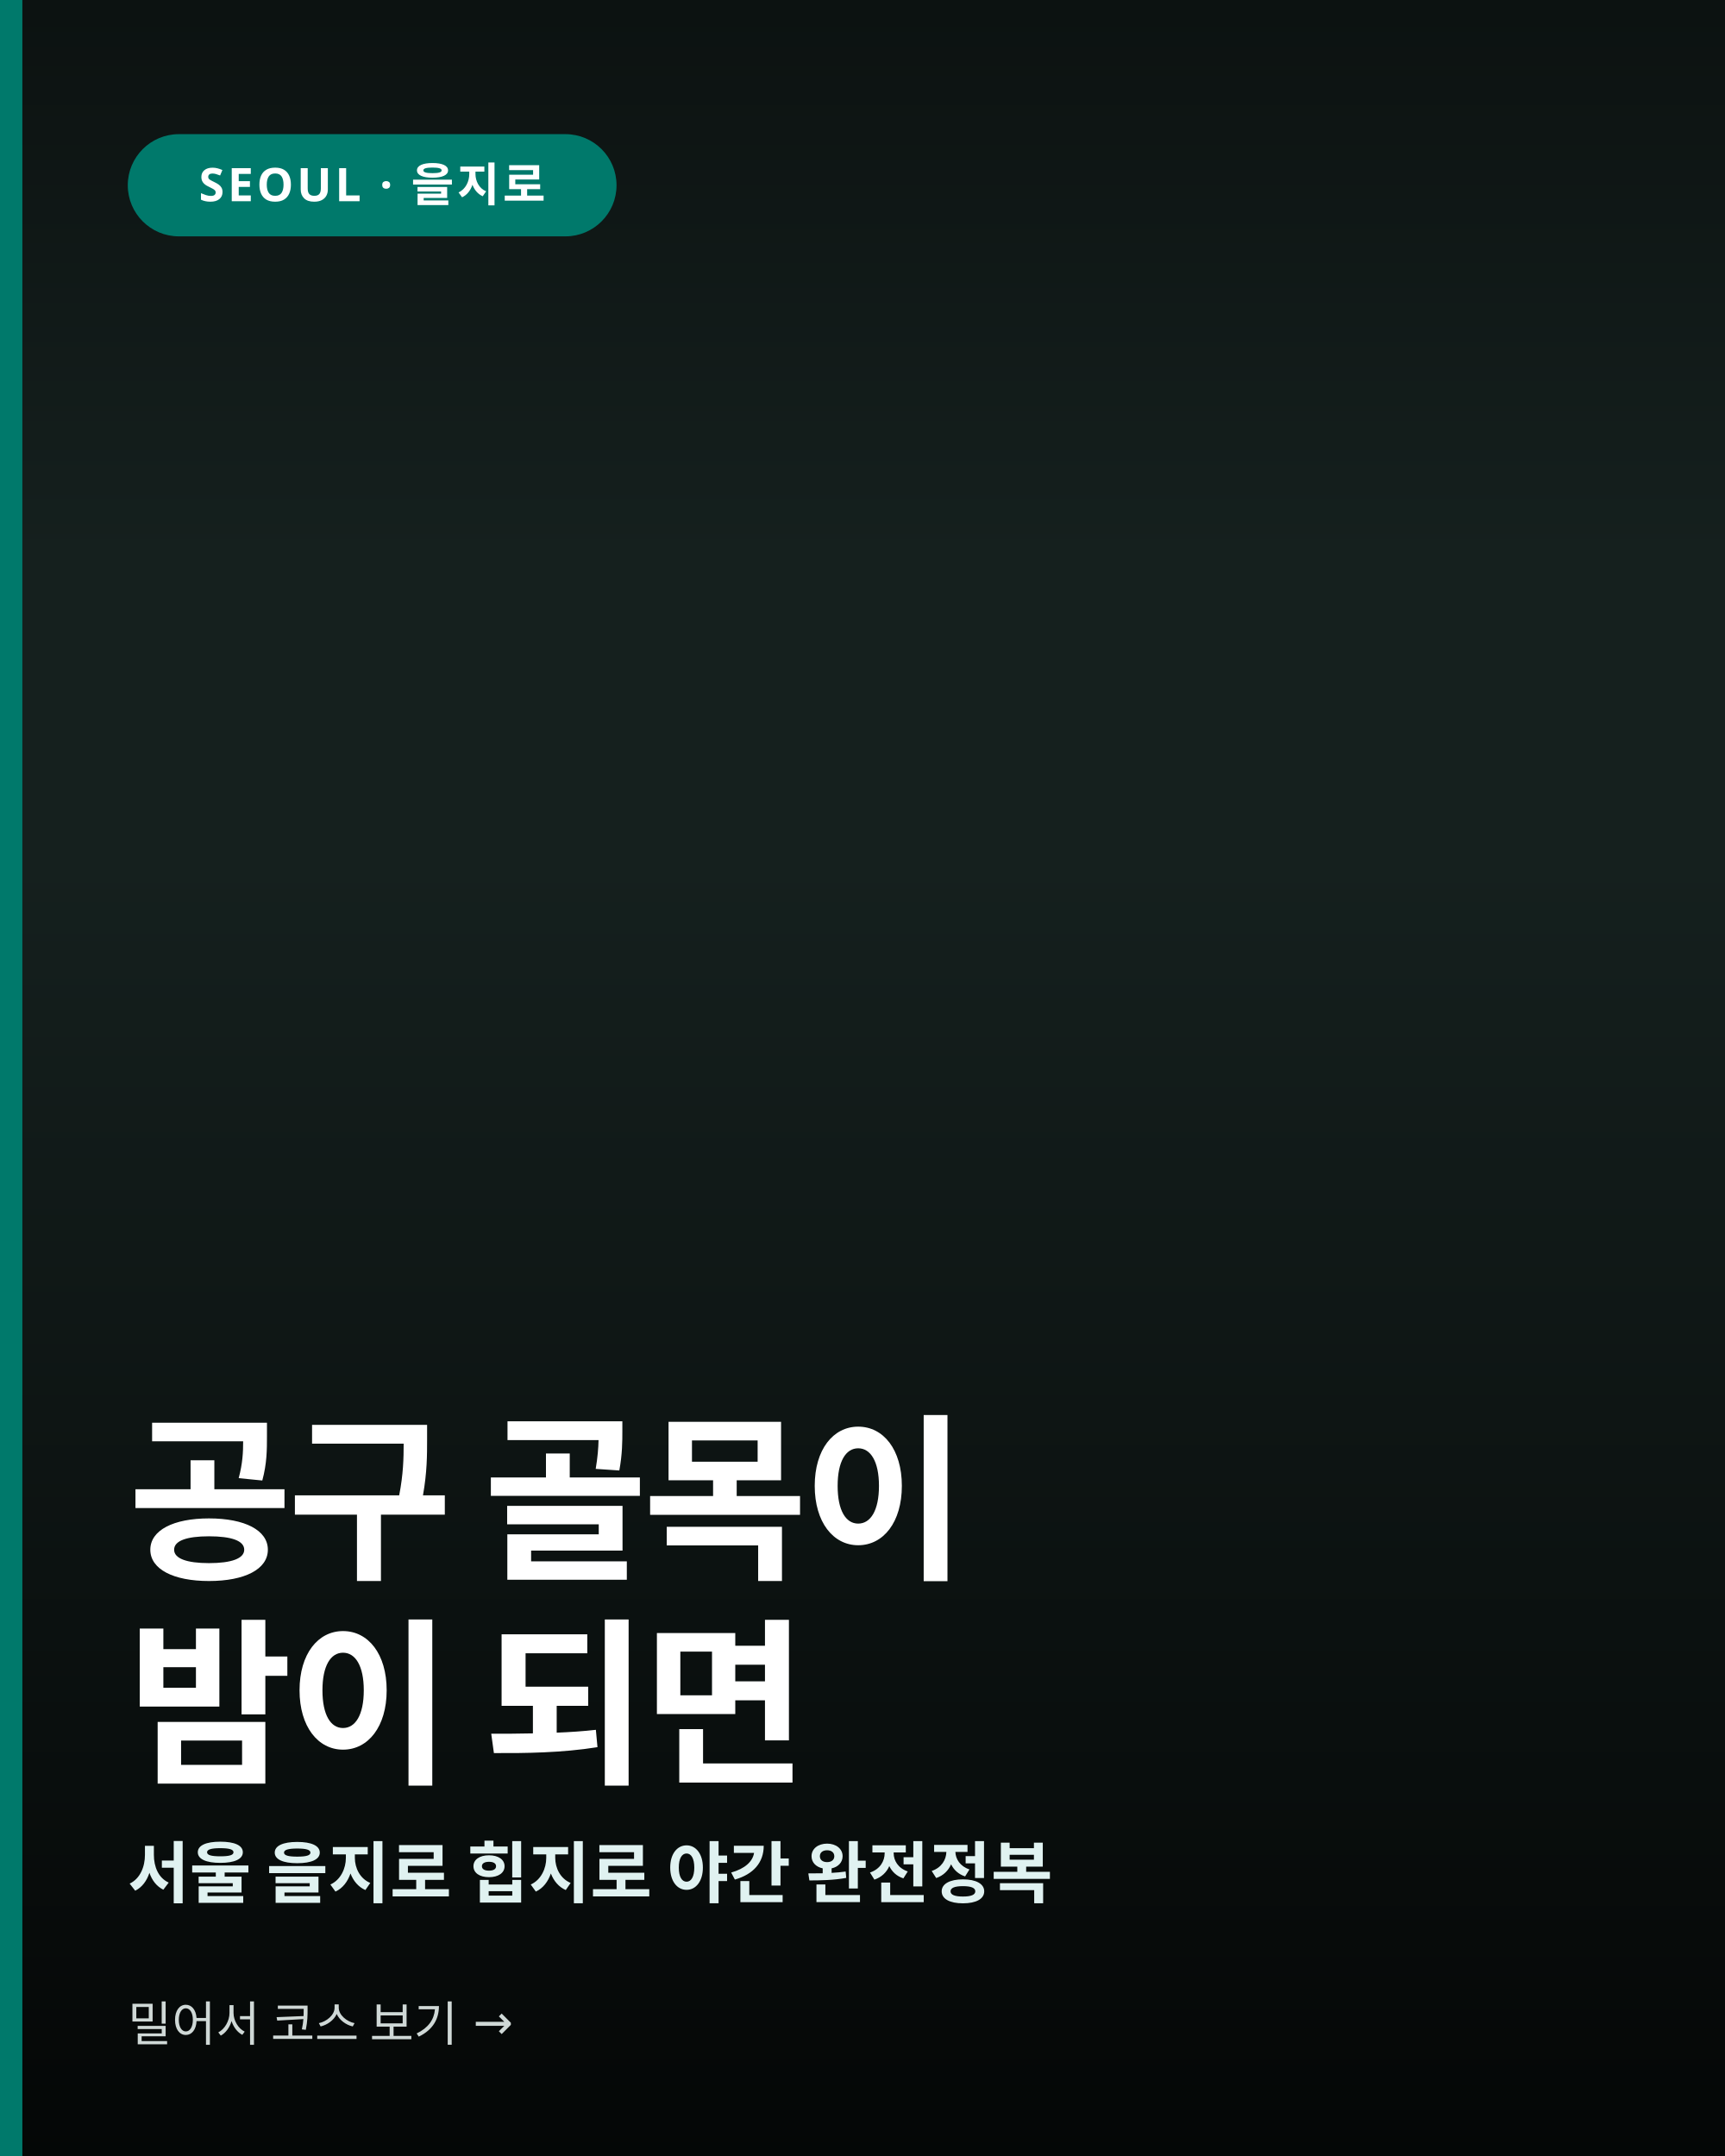
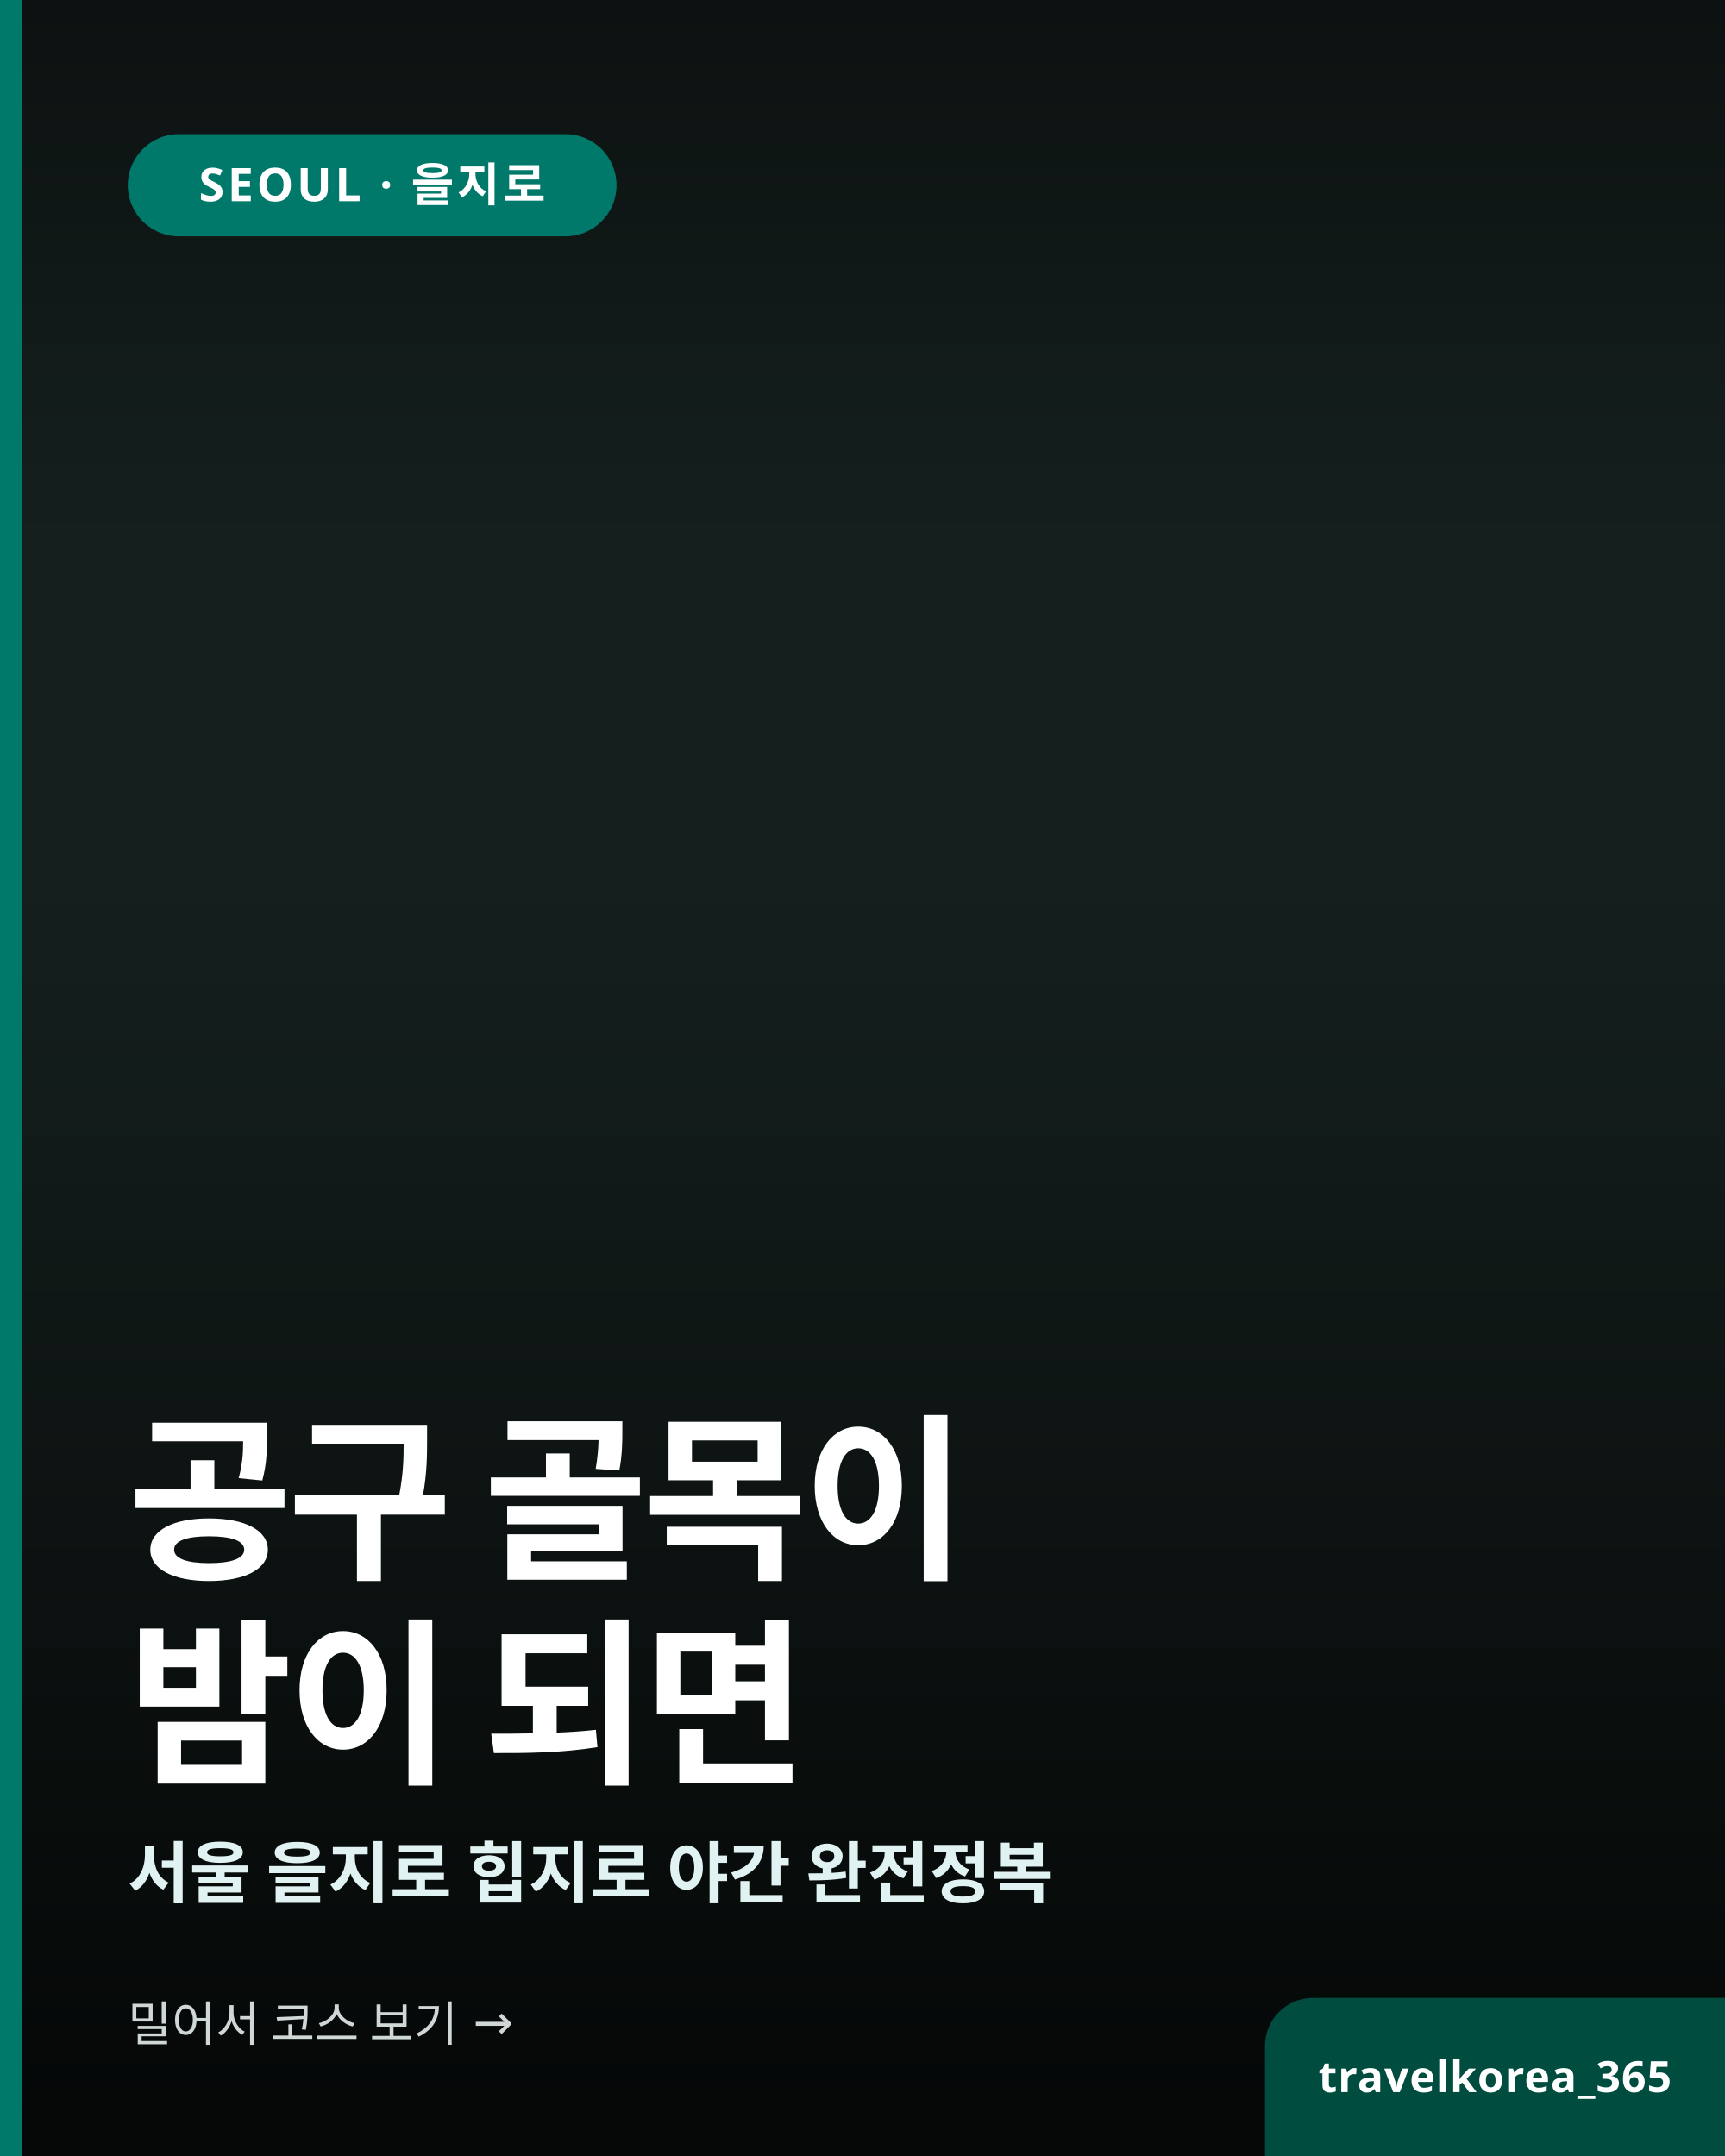
<svg xmlns="http://www.w3.org/2000/svg" width="1080" height="1350" viewBox="0 0 1080 1350">
  <defs>
    <linearGradient id="scrimBottom" x1="0" y1="0" x2="0" y2="1">
      <stop offset="0.40" stop-color="#000000" stop-opacity="0" />
      <stop offset="1" stop-color="#000000" stop-opacity="0.80" />
    </linearGradient>
    <linearGradient id="scrimTop" x1="0" y1="0" x2="0" y2="1">
      <stop offset="0" stop-color="#000000" stop-opacity="0.45" />
      <stop offset="0.26" stop-color="#000000" stop-opacity="0" />
    </linearGradient>
  </defs>
  <rect id="BG__REPLACE_WITH_IMAGE" x="0" y="0" width="1080" height="1350" fill="#15201e" />
  <rect x="0" y="0" width="1080" height="1350" fill="url(#scrimTop)" />
  <rect x="0" y="0" width="1080" height="1350" fill="url(#scrimBottom)" />
  <rect id="brand-bar" x="0" y="0" width="14" height="1350" fill="#00796b" />
  <g id="badge">
    <rect x="80" y="84" width="306" height="64" rx="32" fill="#00796b" />
    <text x="233" y="126" font-family="Pretendard, 'Apple SD Gothic Neo', sans-serif" font-size="29" font-weight="700" fill="#ffffff" text-anchor="middle" letter-spacing="2">SEOUL · 을지로</text>
  </g>
  <g id="title">
    <text font-family="Pretendard, 'Apple SD Gothic Neo', sans-serif" font-size="112" font-weight="800" fill="#ffffff" letter-spacing="-3">
      <tspan x="80" y="980">공구 골목이</tspan>
      <tspan x="80" y="1108">밤이 되면</tspan>
    </text>
    <text x="80" y="1188" font-family="Pretendard, 'Apple SD Gothic Neo', sans-serif" font-size="42" font-weight="600" fill="#e0f2f1">서울 을지로 힙지로 야간 완전정복</text>
  </g>
  <text x="80" y="1278" font-family="Pretendard, 'Apple SD Gothic Neo', sans-serif" font-size="30" font-weight="500" fill="#cfd8d6">밀어서 코스 보기  →</text>
+   <g id="brand-watermark">
+     <path d="M822 1251 H1080 V1350 H792 V1281 A30 30 0 0 1 822 1251 Z" fill="#004d40" />
+     <text x="936" y="1310" text-anchor="middle" font-family="Pretendard, 'Apple SD Gothic Neo', sans-serif" font-size="27" font-weight="700" fill="#ffffff" letter-spacing="0.5">travelkorea_365</text>
+   </g>
</svg>
